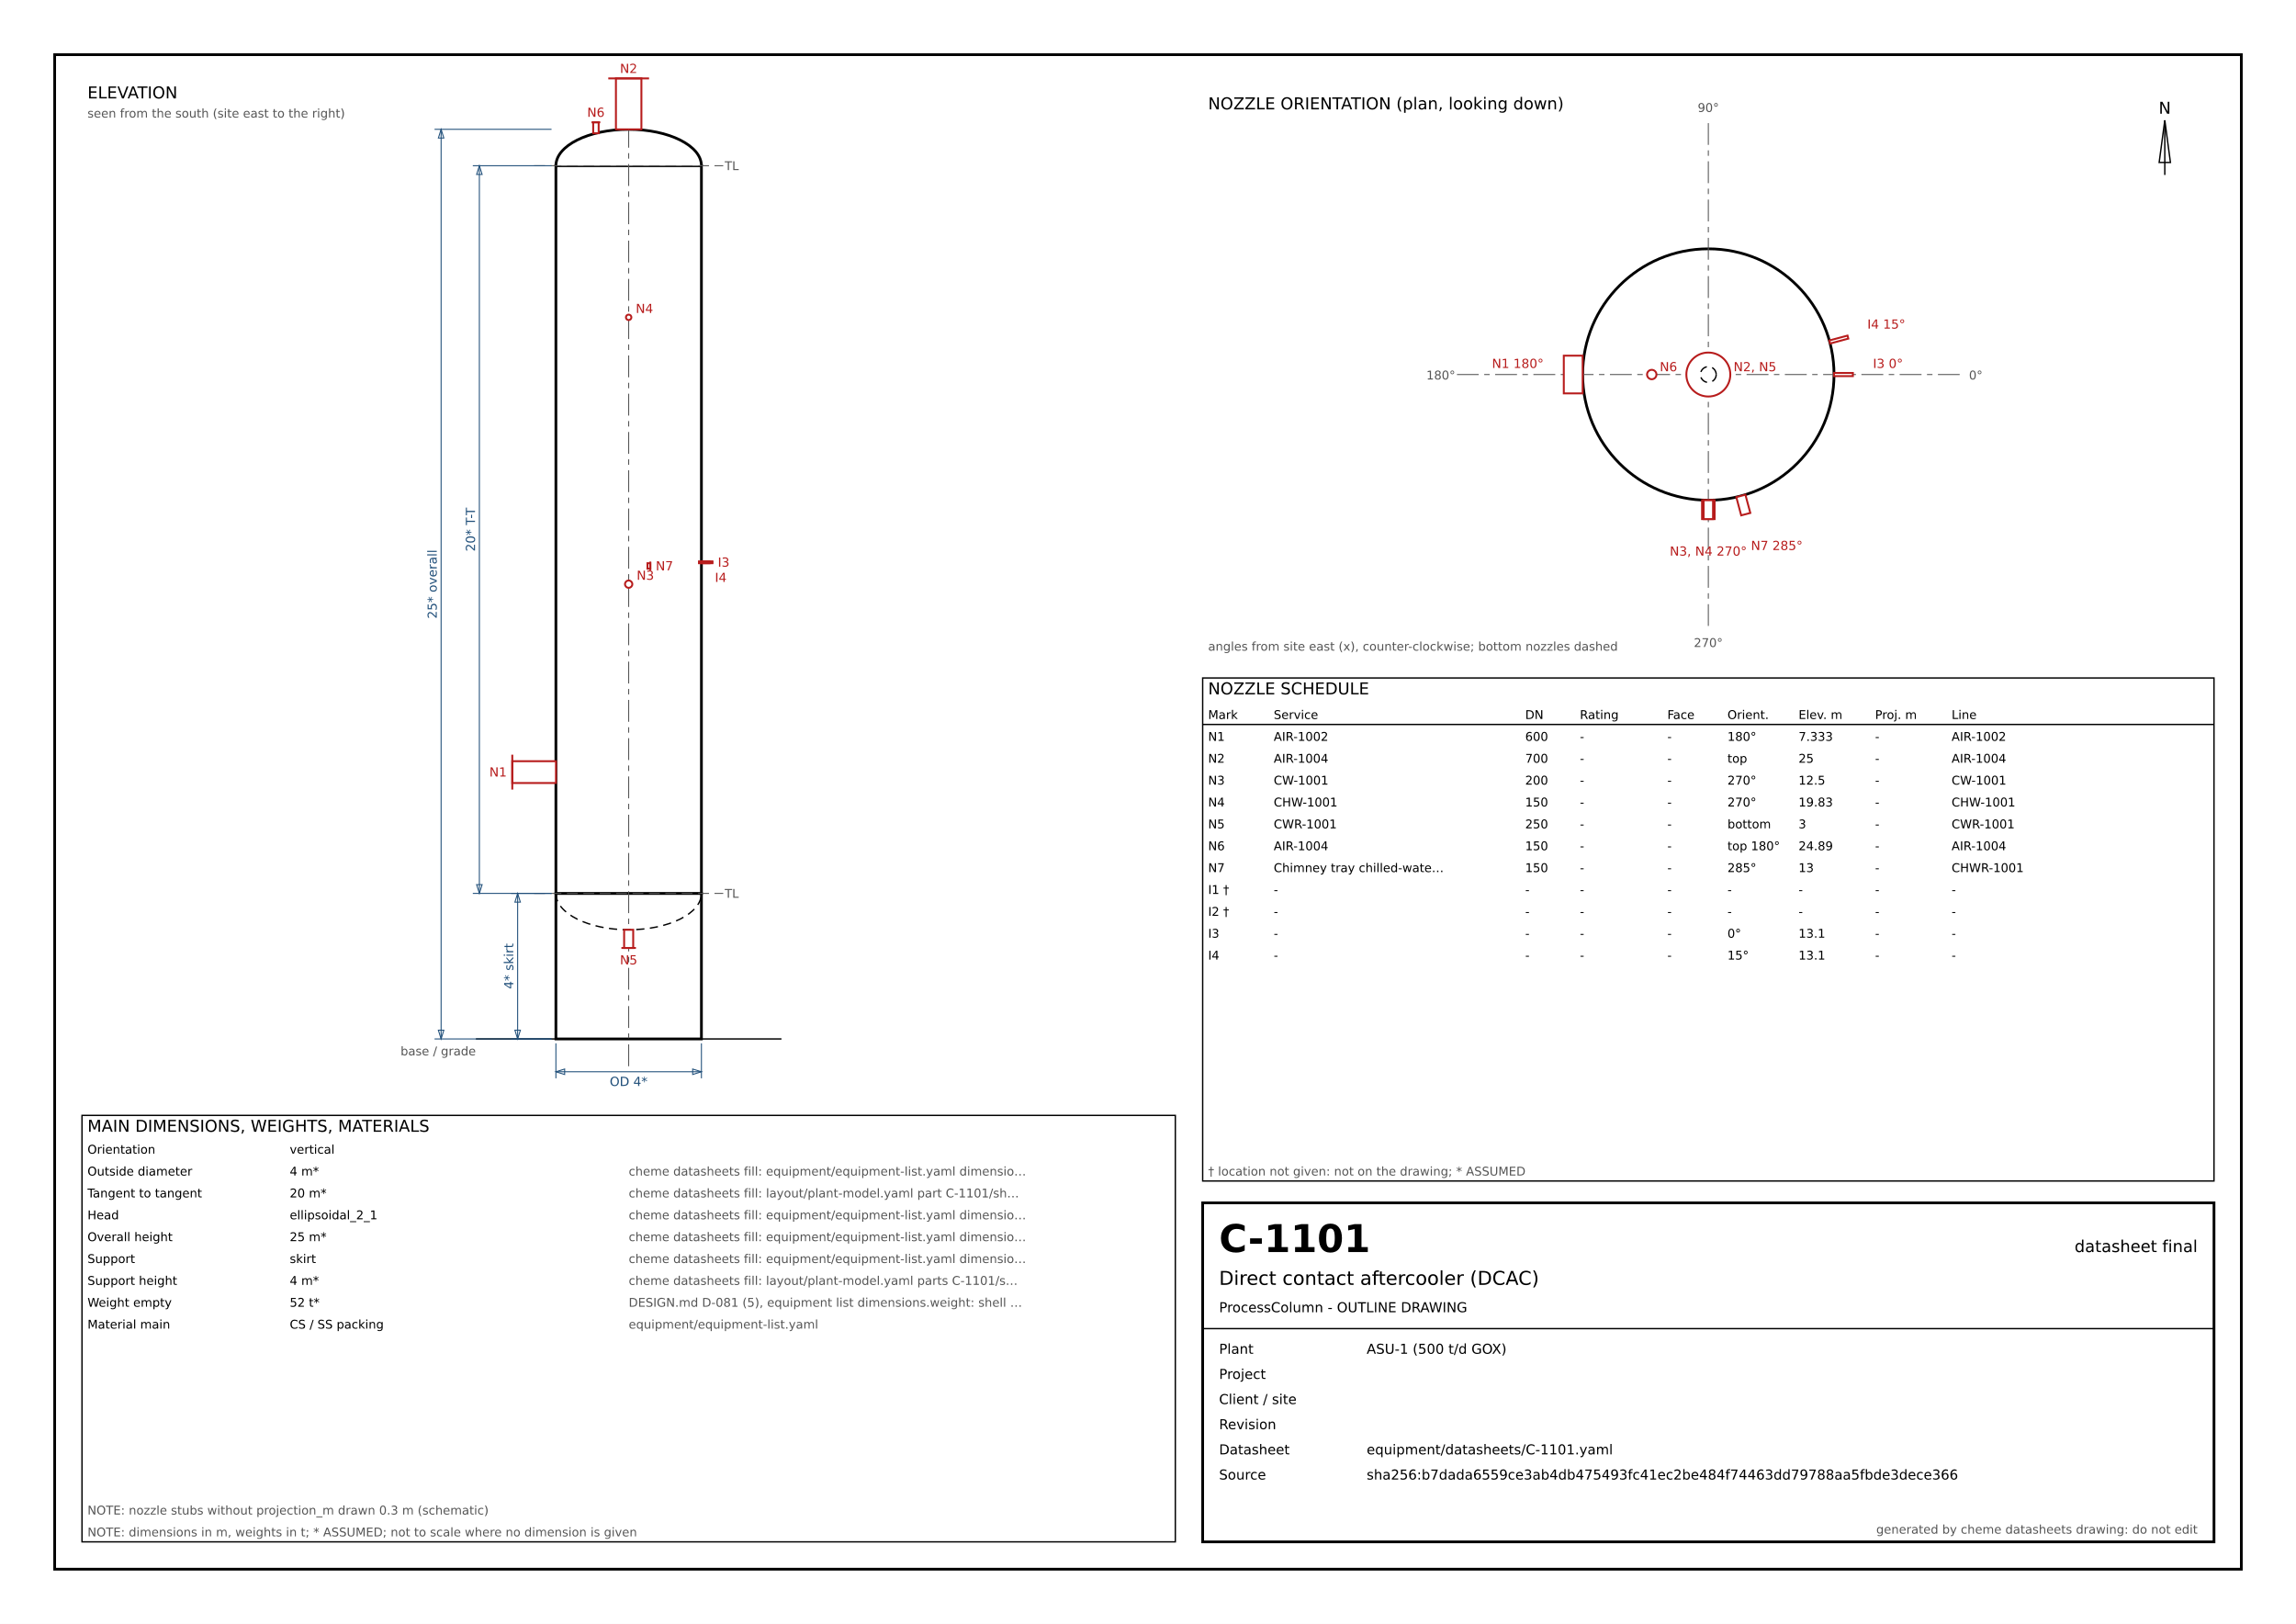
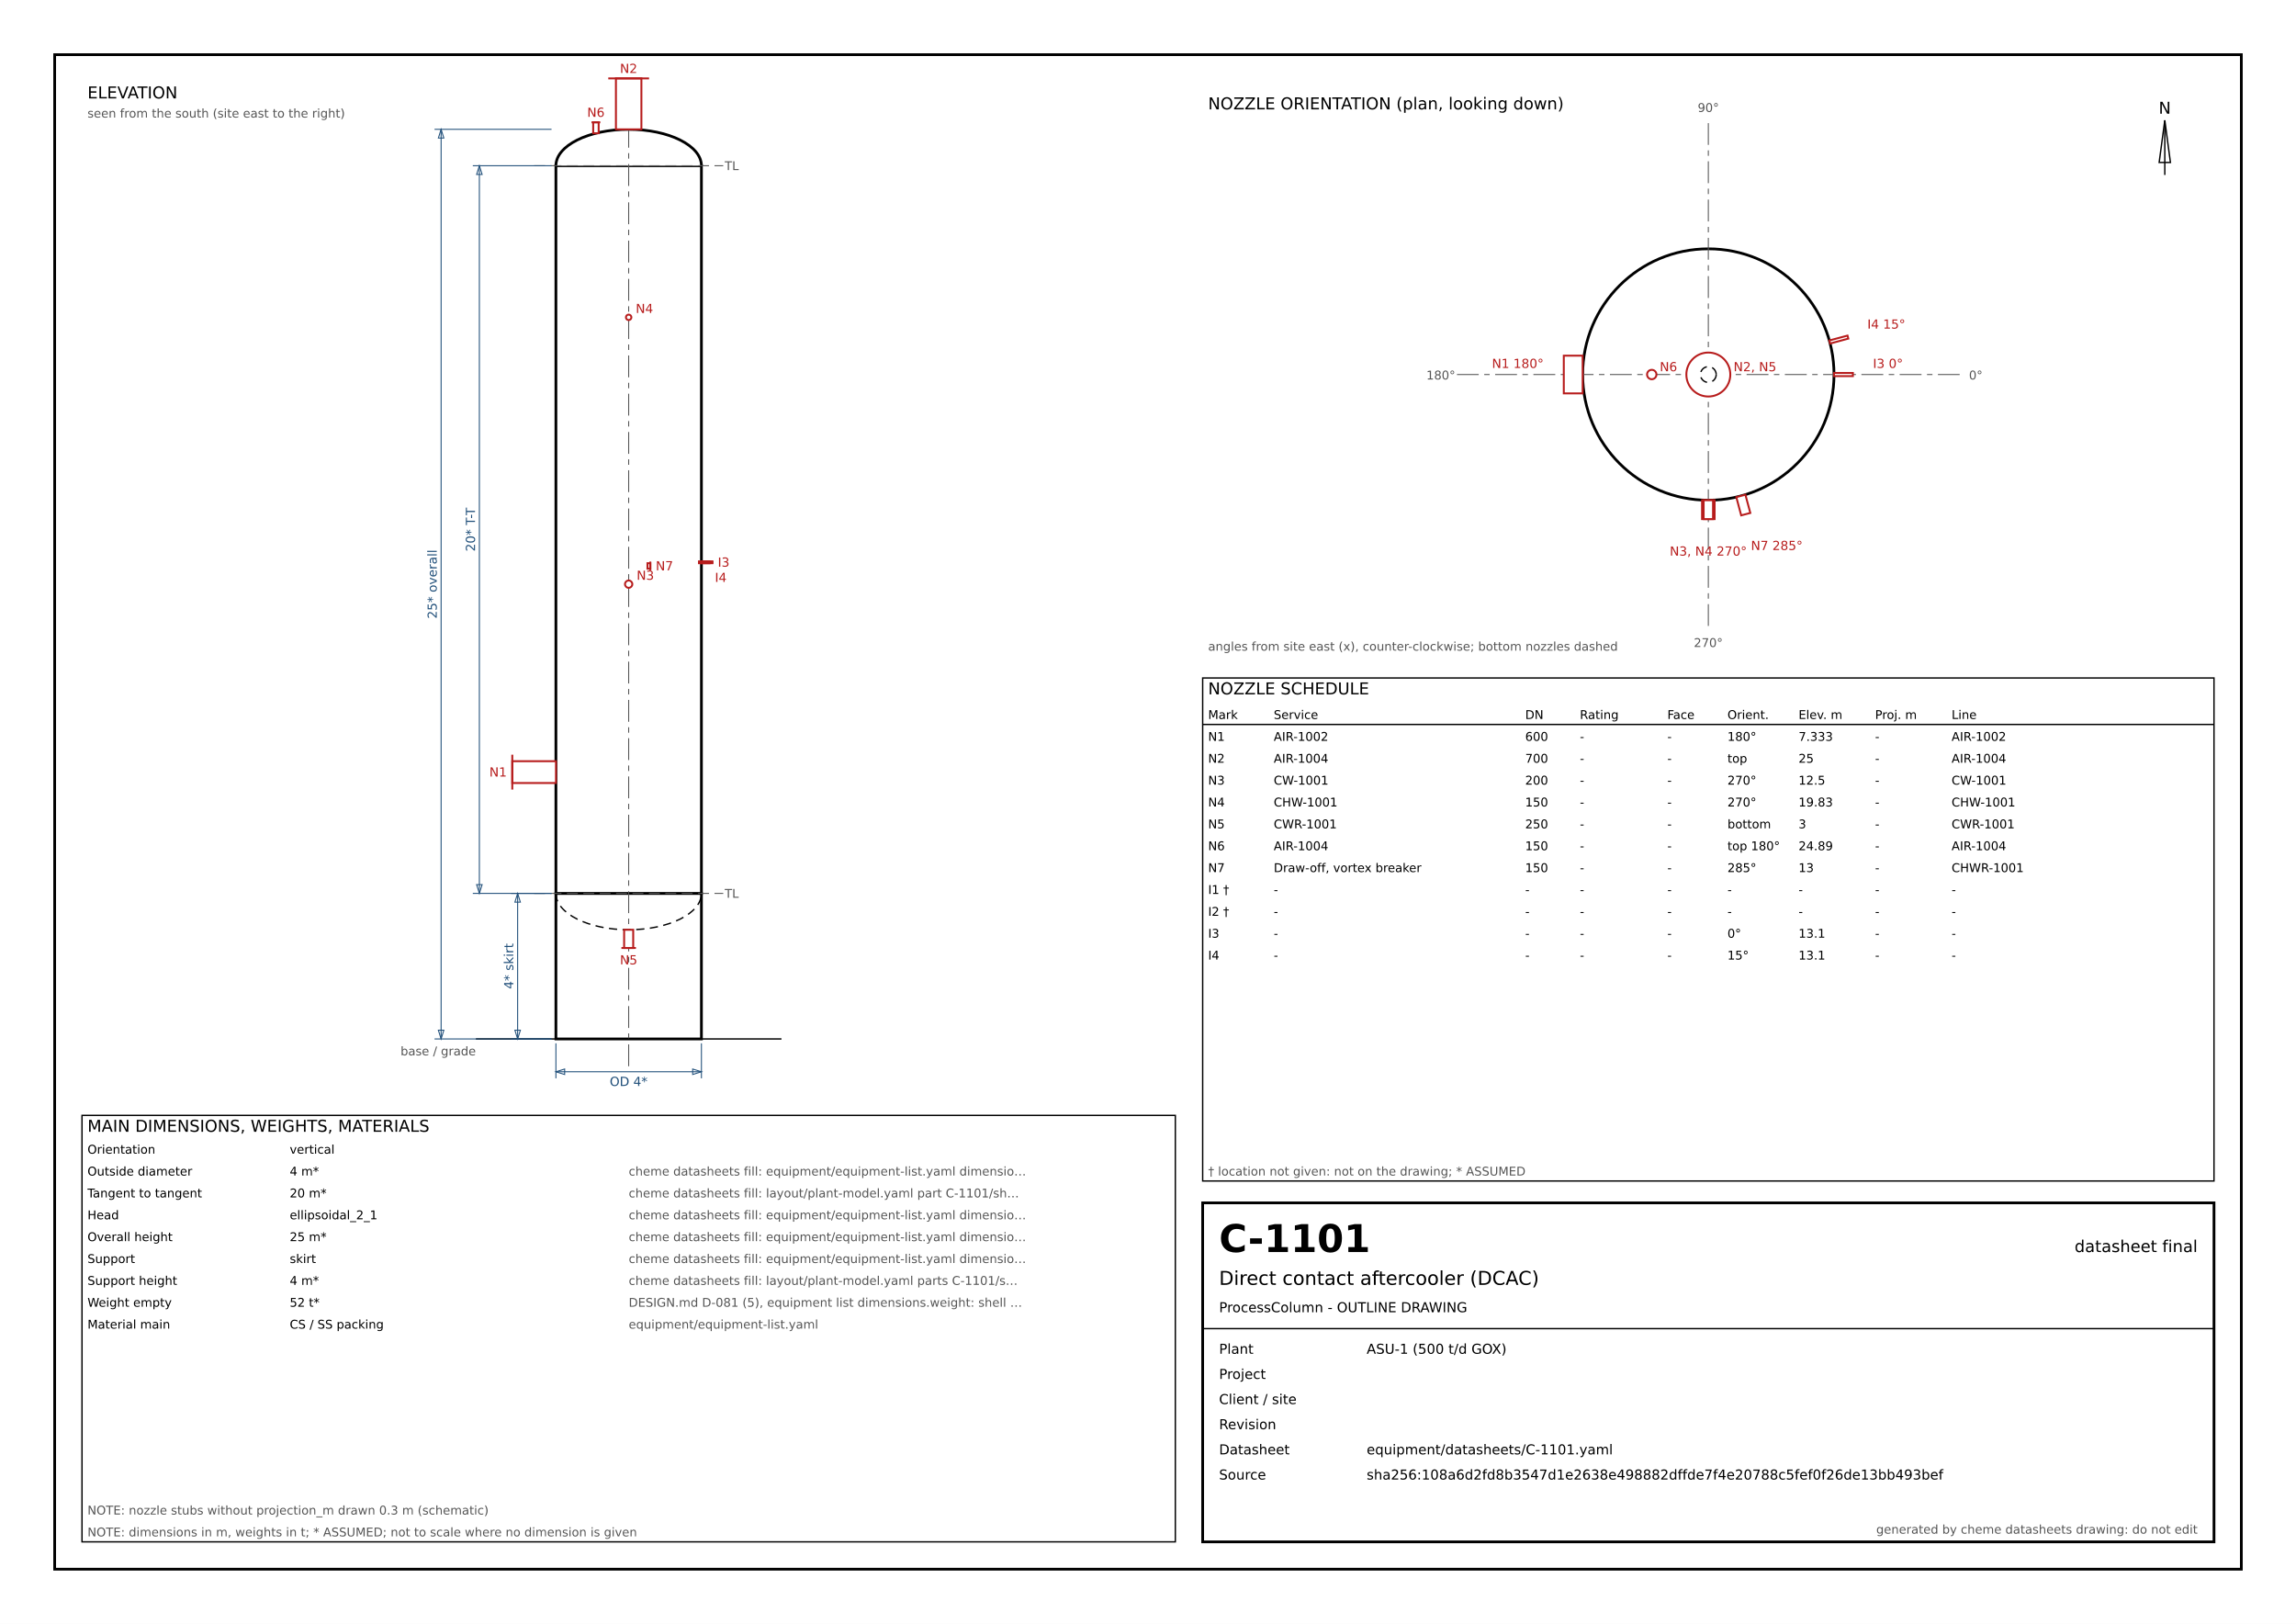
<svg xmlns="http://www.w3.org/2000/svg" width="420mm" height="297mm" viewBox="0 0 420 297">
  <style>
.frame{fill:none;stroke:#000;stroke-width:0.5}
.thin{fill:none;stroke:#000;stroke-width:0.25}
.outline{fill:#fff;stroke:#000;stroke-width:0.5}
.hidden{fill:none;stroke:#000;stroke-width:0.25;stroke-dasharray:1.5 1}
.centre{fill:none;stroke:#555;stroke-width:0.18;stroke-dasharray:4 1 1 1}
.tl{fill:none;stroke:#555;stroke-width:0.18;stroke-dasharray:2 1}
.dim{fill:none;stroke:#1f4e79;stroke-width:0.18}
.nozzle{fill:#fff;stroke:#b71c1c;stroke-width:0.35}
.section{fill:none;stroke:#2e7d32;stroke-width:0.25;stroke-dasharray:2 1}
text{font-family:'DejaVu Sans',Arial,Helvetica,sans-serif;fill:#000}
.t2{font-size:2.2px}.t25{font-size:2.5px}.t3{font-size:3px}.t35{font-size:3.5px}
.t5{font-size:5px;font-weight:bold}.t7{font-size:7px;font-weight:bold}
.dimt{font-size:2.3px;fill:#1f4e79}.nt{font-size:2.3px;fill:#b71c1c}
.note{font-size:2.2px;fill:#555}
.draft{font-size:40px;font-weight:bold;fill:#c62828;fill-opacity:0.12}
</style>
  <rect x="0" y="0" width="420" height="297" fill="#fff" />
  <rect x="10" y="10" width="400" height="277" class="frame" />
  <text x="16" y="18" class="t3" text-anchor="start">ELEVATION</text>
  <rect x="101.69" y="163.4" width="26.62" height="26.62" class="outline" />
  <path d="M101.69,163.4 A13.31,6.65 0 0 0 128.31,163.4" class="hidden" />
  <rect x="101.69" y="30.31" width="26.62" height="133.09" class="outline" />
  <path d="M101.69,30.31 A13.31,6.65 0 0 1 128.31,30.31" class="outline" />
  <line x1="97.7" y1="163.4" x2="132.3" y2="163.4" class="tl" />
  <text x="132.57" y="164.2" class="note" text-anchor="start">TL</text>
  <line x1="97.7" y1="30.31" x2="132.3" y2="30.31" class="tl" />
  <text x="132.57" y="31.11" class="note" text-anchor="start">TL</text>
  <line x1="115" y1="195.01" x2="115" y2="20.33" class="centre" />
  <line x1="87.05" y1="190.02" x2="142.95" y2="190.02" class="thin" />
  <text x="87.05" y="193.02" class="note" text-anchor="end">base / grade</text>
  <line x1="100.89" y1="190.02" x2="79.49" y2="190.02" class="dim" />
  <line x1="100.89" y1="23.65" x2="79.49" y2="23.65" class="dim" />
  <line x1="80.69" y1="190.02" x2="80.69" y2="23.65" class="dim" />
  <path d="M80.69,190.02 l0.5,-1.6 l-1,0 z" class="dim" />
  <path d="M80.69,23.65 l0.5,1.6 l-1,0 z" class="dim" />
  <text x="79.89" y="106.84" class="dimt" text-anchor="middle" transform="rotate(-90 79.89 106.84)">25* overall</text>
  <line x1="100.89" y1="163.4" x2="86.49" y2="163.4" class="dim" />
  <line x1="100.89" y1="30.31" x2="86.49" y2="30.31" class="dim" />
  <line x1="87.69" y1="163.4" x2="87.69" y2="30.31" class="dim" />
  <path d="M87.69,163.4 l0.5,-1.6 l-1,0 z" class="dim" />
  <path d="M87.69,30.31 l0.5,1.6 l-1,0 z" class="dim" />
  <text x="86.89" y="96.85" class="dimt" text-anchor="middle" transform="rotate(-90 86.89 96.85)">20* T-T</text>
  <line x1="100.89" y1="190.02" x2="93.49" y2="190.02" class="dim" />
  <line x1="100.89" y1="163.4" x2="93.49" y2="163.4" class="dim" />
  <line x1="94.69" y1="190.02" x2="94.69" y2="163.4" class="dim" />
  <path d="M94.69,190.02 l0.5,-1.6 l-1,0 z" class="dim" />
  <path d="M94.69,163.4 l0.5,1.6 l-1,0 z" class="dim" />
  <text x="93.89" y="176.71" class="dimt" text-anchor="middle" transform="rotate(-90 93.89 176.71)">4* skirt</text>
  <line x1="101.69" y1="190.82" x2="101.69" y2="197.22" class="dim" />
  <line x1="128.31" y1="190.82" x2="128.31" y2="197.22" class="dim" />
  <line x1="101.69" y1="196.02" x2="128.31" y2="196.02" class="dim" />
  <path d="M101.69,196.02 l1.6,0.5 l0,-1 z" class="dim" />
  <path d="M128.31,196.02 l-1.6,0.5 l0,-1 z" class="dim" />
  <text x="115" y="198.62" class="dimt" text-anchor="middle">OD 4*</text>
  <rect x="93.71" y="139.22" width="7.99" height="3.99" class="nozzle" />
  <line x1="93.71" y1="138.03" x2="93.71" y2="144.41" class="nozzle" />
  <rect x="112.67" y="14.34" width="4.66" height="9.32" class="nozzle" />
  <line x1="111.27" y1="14.34" x2="118.73" y2="14.34" class="nozzle" />
  <circle cx="115" cy="106.84" r="0.67" class="nozzle" />
  <circle cx="115" cy="58.04" r="0.5" class="nozzle" />
  <rect x="114.17" y="170.05" width="1.66" height="3.33" class="nozzle" />
  <line x1="113.67" y1="173.38" x2="116.33" y2="173.38" class="nozzle" />
  <rect x="108.51" y="22.37" width="1" height="2" class="nozzle" />
  <line x1="108.21" y1="22.37" x2="109.81" y2="22.37" class="nozzle" />
  <rect x="118.44" y="103.01" width="0.52" height="1" class="nozzle" />
  <line x1="118.96" y1="102.71" x2="118.96" y2="104.31" class="nozzle" />
  <rect x="128.31" y="102.68" width="2" height="0.33" class="nozzle" />
  <line x1="130.31" y1="102.58" x2="130.31" y2="103.11" class="nozzle" />
  <rect x="127.86" y="102.68" width="1.93" height="0.33" class="nozzle" />
  <line x1="129.78" y1="102.58" x2="129.78" y2="103.11" class="nozzle" />
  <text x="92.71" y="142.02" class="nt" text-anchor="end">N1</text>
  <text x="115" y="13.34" class="nt" text-anchor="middle">N2</text>
  <text x="116.47" y="106.04" class="nt" text-anchor="start">N3</text>
  <text x="116.3" y="57.24" class="nt" text-anchor="start">N4</text>
  <text x="115" y="176.38" class="nt" text-anchor="middle">N5</text>
  <text x="109.01" y="21.37" class="nt" text-anchor="middle">N6</text>
  <text x="119.96" y="104.31" class="nt" text-anchor="start">N7</text>
  <text x="131.31" y="103.64" class="nt" text-anchor="start">I3</text>
  <text x="130.78" y="106.44" class="nt" text-anchor="start">I4</text>
  <circle cx="312.5" cy="68.5" r="22.99" class="outline" />
  <line x1="312.5" y1="68.5" x2="358.48" y2="68.5" class="centre" />
  <line x1="312.5" y1="68.5" x2="312.5" y2="22.52" class="centre" />
  <line x1="312.5" y1="68.5" x2="266.52" y2="68.5" class="centre" />
  <line x1="312.5" y1="68.5" x2="312.5" y2="114.48" class="centre" />
  <text x="361.43" y="69.4" class="note" text-anchor="middle">0°</text>
  <text x="312.5" y="20.47" class="note" text-anchor="middle">90°</text>
  <text x="263.57" y="69.4" class="note" text-anchor="middle">180°</text>
  <text x="312.5" y="118.33" class="note" text-anchor="middle">270°</text>
  <line x1="396" y1="32" x2="396" y2="22" class="thin" />
  <path d="M396,22 L394.97,29.71 L397.03,29.71 z" class="thin" />
  <text x="396" y="20.8" class="t3" text-anchor="middle">N</text>
  <path d="M289.51,71.95 L286.06,71.95 L286.06,65.05 L289.51,65.05 z" class="nozzle" />
  <circle cx="312.5" cy="68.5" r="4.02" class="nozzle" />
  <path d="M313.65,91.49 L313.65,94.94 L311.35,94.94 L311.35,91.49 z" class="nozzle" />
  <path d="M313.36,91.49 L313.36,94.94 L311.64,94.94 L311.64,91.49 z" class="nozzle" />
  <circle cx="312.5" cy="68.5" r="1.44" class="hidden" />
  <circle cx="302.15" cy="68.5" r="0.86" class="nozzle" />
  <path d="M319.28,90.48 L320.18,93.82 L318.51,94.26 L317.62,90.93 z" class="nozzle" />
  <path d="M335.49,68.21 L338.94,68.21 L338.94,68.79 L335.49,68.79 z" class="nozzle" />
  <path d="M334.63,62.27 L337.96,61.38 L338.11,61.93 L334.78,62.83 z" class="nozzle" />
  <text x="282.38" y="67.3" class="nt" text-anchor="end">N1 180°</text>
  <text x="317.12" y="67.9" class="nt" text-anchor="start">N2, N5</text>
  <text x="312.5" y="101.62" class="nt" text-anchor="middle">N3, N4 270°</text>
  <text x="303.62" y="67.9" class="nt" text-anchor="start">N6</text>
  <text x="320.3" y="100.59" class="nt" text-anchor="start">N7 285°</text>
  <text x="342.62" y="67.3" class="nt" text-anchor="start">I3 0°</text>
  <text x="341.59" y="60.1" class="nt" text-anchor="start">I4 15°</text>
  <text x="221" y="20" class="t3" text-anchor="start">NOZZLE ORIENTATION (plan, looking down)</text>
  <text x="221" y="119" class="note" text-anchor="start">angles from site east (x), counter-clockwise; bottom nozzles dashed</text>
  <text x="16" y="21.5" class="note" text-anchor="start">seen from the south (site east to the right)</text>
  <text x="221" y="127" class="t3" text-anchor="start">NOZZLE SCHEDULE</text>
  <text x="221" y="131.5" class="t2" text-anchor="start">Mark</text>
  <text x="233" y="131.5" class="t2" text-anchor="start">Service</text>
  <text x="279" y="131.5" class="t2" text-anchor="start">DN</text>
  <text x="289" y="131.5" class="t2" text-anchor="start">Rating</text>
  <text x="305" y="131.5" class="t2" text-anchor="start">Face</text>
  <text x="316" y="131.5" class="t2" text-anchor="start">Orient.</text>
  <text x="329" y="131.5" class="t2" text-anchor="start">Elev. m</text>
  <text x="343" y="131.5" class="t2" text-anchor="start">Proj. m</text>
  <text x="357" y="131.5" class="t2" text-anchor="start">Line</text>
  <line x1="220" y1="132.5" x2="405" y2="132.5" class="thin" />
  <text x="221" y="135.5" class="t2" text-anchor="start">N1</text>
  <text x="233" y="135.5" class="t2" text-anchor="start">AIR-1002</text>
  <text x="279" y="135.5" class="t2" text-anchor="start">600</text>
  <text x="289" y="135.5" class="t2" text-anchor="start">-</text>
  <text x="305" y="135.5" class="t2" text-anchor="start">-</text>
  <text x="316" y="135.5" class="t2" text-anchor="start">180°</text>
  <text x="329" y="135.5" class="t2" text-anchor="start">7.333</text>
  <text x="343" y="135.5" class="t2" text-anchor="start">-</text>
  <text x="357" y="135.5" class="t2" text-anchor="start">AIR-1002</text>
  <text x="221" y="139.5" class="t2" text-anchor="start">N2</text>
  <text x="233" y="139.5" class="t2" text-anchor="start">AIR-1004</text>
  <text x="279" y="139.5" class="t2" text-anchor="start">700</text>
  <text x="289" y="139.5" class="t2" text-anchor="start">-</text>
  <text x="305" y="139.5" class="t2" text-anchor="start">-</text>
  <text x="316" y="139.5" class="t2" text-anchor="start">top</text>
  <text x="329" y="139.5" class="t2" text-anchor="start">25</text>
  <text x="343" y="139.5" class="t2" text-anchor="start">-</text>
  <text x="357" y="139.5" class="t2" text-anchor="start">AIR-1004</text>
  <text x="221" y="143.5" class="t2" text-anchor="start">N3</text>
  <text x="233" y="143.5" class="t2" text-anchor="start">CW-1001</text>
  <text x="279" y="143.5" class="t2" text-anchor="start">200</text>
  <text x="289" y="143.5" class="t2" text-anchor="start">-</text>
  <text x="305" y="143.5" class="t2" text-anchor="start">-</text>
  <text x="316" y="143.5" class="t2" text-anchor="start">270°</text>
  <text x="329" y="143.5" class="t2" text-anchor="start">12.5</text>
  <text x="343" y="143.5" class="t2" text-anchor="start">-</text>
  <text x="357" y="143.5" class="t2" text-anchor="start">CW-1001</text>
  <text x="221" y="147.5" class="t2" text-anchor="start">N4</text>
  <text x="233" y="147.5" class="t2" text-anchor="start">CHW-1001</text>
  <text x="279" y="147.5" class="t2" text-anchor="start">150</text>
  <text x="289" y="147.5" class="t2" text-anchor="start">-</text>
  <text x="305" y="147.5" class="t2" text-anchor="start">-</text>
  <text x="316" y="147.5" class="t2" text-anchor="start">270°</text>
  <text x="329" y="147.5" class="t2" text-anchor="start">19.83</text>
  <text x="343" y="147.5" class="t2" text-anchor="start">-</text>
  <text x="357" y="147.5" class="t2" text-anchor="start">CHW-1001</text>
  <text x="221" y="151.5" class="t2" text-anchor="start">N5</text>
  <text x="233" y="151.5" class="t2" text-anchor="start">CWR-1001</text>
  <text x="279" y="151.5" class="t2" text-anchor="start">250</text>
  <text x="289" y="151.5" class="t2" text-anchor="start">-</text>
  <text x="305" y="151.5" class="t2" text-anchor="start">-</text>
  <text x="316" y="151.5" class="t2" text-anchor="start">bottom</text>
  <text x="329" y="151.5" class="t2" text-anchor="start">3</text>
  <text x="343" y="151.5" class="t2" text-anchor="start">-</text>
  <text x="357" y="151.5" class="t2" text-anchor="start">CWR-1001</text>
  <text x="221" y="155.5" class="t2" text-anchor="start">N6</text>
  <text x="233" y="155.5" class="t2" text-anchor="start">AIR-1004</text>
  <text x="279" y="155.5" class="t2" text-anchor="start">150</text>
  <text x="289" y="155.5" class="t2" text-anchor="start">-</text>
  <text x="305" y="155.5" class="t2" text-anchor="start">-</text>
  <text x="316" y="155.5" class="t2" text-anchor="start">top 180°</text>
  <text x="329" y="155.5" class="t2" text-anchor="start">24.89</text>
  <text x="343" y="155.5" class="t2" text-anchor="start">-</text>
  <text x="357" y="155.5" class="t2" text-anchor="start">AIR-1004</text>
  <text x="221" y="159.5" class="t2" text-anchor="start">N7</text>
-   <text x="233" y="159.5" class="t2" text-anchor="start">Chimney tray chilled-wate…</text>
+   <text x="233" y="159.5" class="t2" text-anchor="start">Draw-off, vortex breaker</text>
  <text x="279" y="159.5" class="t2" text-anchor="start">150</text>
  <text x="289" y="159.5" class="t2" text-anchor="start">-</text>
  <text x="305" y="159.5" class="t2" text-anchor="start">-</text>
  <text x="316" y="159.5" class="t2" text-anchor="start">285°</text>
  <text x="329" y="159.5" class="t2" text-anchor="start">13</text>
  <text x="343" y="159.5" class="t2" text-anchor="start">-</text>
  <text x="357" y="159.5" class="t2" text-anchor="start">CHWR-1001</text>
  <text x="221" y="163.5" class="t2" text-anchor="start">I1 †</text>
  <text x="233" y="163.5" class="t2" text-anchor="start">-</text>
  <text x="279" y="163.5" class="t2" text-anchor="start">-</text>
  <text x="289" y="163.5" class="t2" text-anchor="start">-</text>
  <text x="305" y="163.5" class="t2" text-anchor="start">-</text>
  <text x="316" y="163.5" class="t2" text-anchor="start">-</text>
  <text x="329" y="163.5" class="t2" text-anchor="start">-</text>
  <text x="343" y="163.5" class="t2" text-anchor="start">-</text>
  <text x="357" y="163.5" class="t2" text-anchor="start">-</text>
  <text x="221" y="167.5" class="t2" text-anchor="start">I2 †</text>
  <text x="233" y="167.5" class="t2" text-anchor="start">-</text>
  <text x="279" y="167.5" class="t2" text-anchor="start">-</text>
  <text x="289" y="167.5" class="t2" text-anchor="start">-</text>
  <text x="305" y="167.5" class="t2" text-anchor="start">-</text>
  <text x="316" y="167.5" class="t2" text-anchor="start">-</text>
  <text x="329" y="167.5" class="t2" text-anchor="start">-</text>
  <text x="343" y="167.5" class="t2" text-anchor="start">-</text>
  <text x="357" y="167.5" class="t2" text-anchor="start">-</text>
  <text x="221" y="171.5" class="t2" text-anchor="start">I3</text>
  <text x="233" y="171.5" class="t2" text-anchor="start">-</text>
  <text x="279" y="171.5" class="t2" text-anchor="start">-</text>
  <text x="289" y="171.5" class="t2" text-anchor="start">-</text>
  <text x="305" y="171.5" class="t2" text-anchor="start">-</text>
  <text x="316" y="171.5" class="t2" text-anchor="start">0°</text>
  <text x="329" y="171.5" class="t2" text-anchor="start">13.1</text>
  <text x="343" y="171.5" class="t2" text-anchor="start">-</text>
  <text x="357" y="171.5" class="t2" text-anchor="start">-</text>
  <text x="221" y="175.5" class="t2" text-anchor="start">I4</text>
  <text x="233" y="175.5" class="t2" text-anchor="start">-</text>
  <text x="279" y="175.5" class="t2" text-anchor="start">-</text>
  <text x="289" y="175.5" class="t2" text-anchor="start">-</text>
  <text x="305" y="175.5" class="t2" text-anchor="start">-</text>
  <text x="316" y="175.5" class="t2" text-anchor="start">15°</text>
  <text x="329" y="175.5" class="t2" text-anchor="start">13.1</text>
  <text x="343" y="175.5" class="t2" text-anchor="start">-</text>
  <text x="357" y="175.5" class="t2" text-anchor="start">-</text>
  <text x="221" y="215" class="note" text-anchor="start">† location not given: not on the drawing; * ASSUMED</text>
  <rect x="220" y="124" width="185" height="92" class="thin" />
  <text x="16" y="207" class="t3" text-anchor="start">MAIN DIMENSIONS, WEIGHTS, MATERIALS</text>
  <text x="16" y="211" class="t2" text-anchor="start">Orientation</text>
  <text x="53" y="211" class="t2" text-anchor="start">vertical</text>
  <text x="115" y="211" class="note" text-anchor="start" />
  <text x="16" y="215" class="t2" text-anchor="start">Outside diameter</text>
  <text x="53" y="215" class="t2" text-anchor="start">4 m*</text>
  <text x="115" y="215" class="note" text-anchor="start">cheme datasheets fill: equipment/equipment-list.yaml dimensio…</text>
  <text x="16" y="219" class="t2" text-anchor="start">Tangent to tangent</text>
  <text x="53" y="219" class="t2" text-anchor="start">20 m*</text>
  <text x="115" y="219" class="note" text-anchor="start">cheme datasheets fill: layout/plant-model.yaml part C-1101/sh…</text>
  <text x="16" y="223" class="t2" text-anchor="start">Head</text>
  <text x="53" y="223" class="t2" text-anchor="start">ellipsoidal_2_1</text>
  <text x="115" y="223" class="note" text-anchor="start">cheme datasheets fill: equipment/equipment-list.yaml dimensio…</text>
  <text x="16" y="227" class="t2" text-anchor="start">Overall height</text>
  <text x="53" y="227" class="t2" text-anchor="start">25 m*</text>
  <text x="115" y="227" class="note" text-anchor="start">cheme datasheets fill: equipment/equipment-list.yaml dimensio…</text>
  <text x="16" y="231" class="t2" text-anchor="start">Support</text>
  <text x="53" y="231" class="t2" text-anchor="start">skirt</text>
  <text x="115" y="231" class="note" text-anchor="start">cheme datasheets fill: equipment/equipment-list.yaml dimensio…</text>
  <text x="16" y="235" class="t2" text-anchor="start">Support height</text>
  <text x="53" y="235" class="t2" text-anchor="start">4 m*</text>
  <text x="115" y="235" class="note" text-anchor="start">cheme datasheets fill: layout/plant-model.yaml parts C-1101/s…</text>
  <text x="16" y="239" class="t2" text-anchor="start">Weight empty</text>
  <text x="53" y="239" class="t2" text-anchor="start">52 t*</text>
  <text x="115" y="239" class="note" text-anchor="start">DESIGN.md D-081 (5), equipment list dimensions.weight: shell …</text>
  <text x="16" y="243" class="t2" text-anchor="start">Material main</text>
  <text x="53" y="243" class="t2" text-anchor="start">CS / SS packing</text>
  <text x="115" y="243" class="note" text-anchor="start">equipment/equipment-list.yaml</text>
  <text x="16" y="277" class="note" text-anchor="start">NOTE: nozzle stubs without projection_m drawn 0.3 m (schematic)</text>
  <text x="16" y="281" class="note" text-anchor="start">NOTE: dimensions in m, weights in t; * ASSUMED; not to scale where no dimension is given</text>
  <rect x="15" y="204" width="200" height="78" class="thin" />
  <rect x="220" y="220" width="185" height="62" class="frame" />
  <text x="223" y="229" class="t7" text-anchor="start">C-1101</text>
  <text x="223" y="235" class="t35" text-anchor="start">Direct contact aftercooler (DCAC)</text>
  <text x="223" y="240" class="t25" text-anchor="start">ProcessColumn - OUTLINE DRAWING</text>
  <line x1="220" y1="243" x2="405" y2="243" class="thin" />
  <text x="223" y="247.6" class="t25" text-anchor="start">Plant</text>
  <text x="250" y="247.6" class="t25" text-anchor="start">ASU-1 (500 t/d GOX)</text>
  <text x="223" y="252.2" class="t25" text-anchor="start">Project</text>
  <text x="250" y="252.2" class="t25" text-anchor="start" />
  <text x="223" y="256.8" class="t25" text-anchor="start">Client / site</text>
  <text x="250" y="256.8" class="t25" text-anchor="start" />
  <text x="223" y="261.4" class="t25" text-anchor="start">Revision</text>
  <text x="250" y="261.4" class="t25" text-anchor="start" />
  <text x="223" y="266" class="t25" text-anchor="start">Datasheet</text>
  <text x="250" y="266" class="t25" text-anchor="start">equipment/datasheets/C-1101.yaml</text>
  <text x="223" y="270.6" class="t25" text-anchor="start">Source</text>
-   <text x="250" y="270.6" class="t25" text-anchor="start">sha256:b7dada6559ce3ab4db475493fc41ec2be484f74463dd79788aa5fbde3dece366</text>
+   <text x="250" y="270.6" class="t25" text-anchor="start">sha256:108a6d2fd8b3547d1e2638e498882dffde7f4e20788c5fef0f26de13bb493bef</text>
  <text x="402" y="229" class="t3" text-anchor="end">datasheet final</text>
  <text x="402" y="280.5" class="note" text-anchor="end">generated by cheme datasheets drawing: do not edit</text>
</svg>
